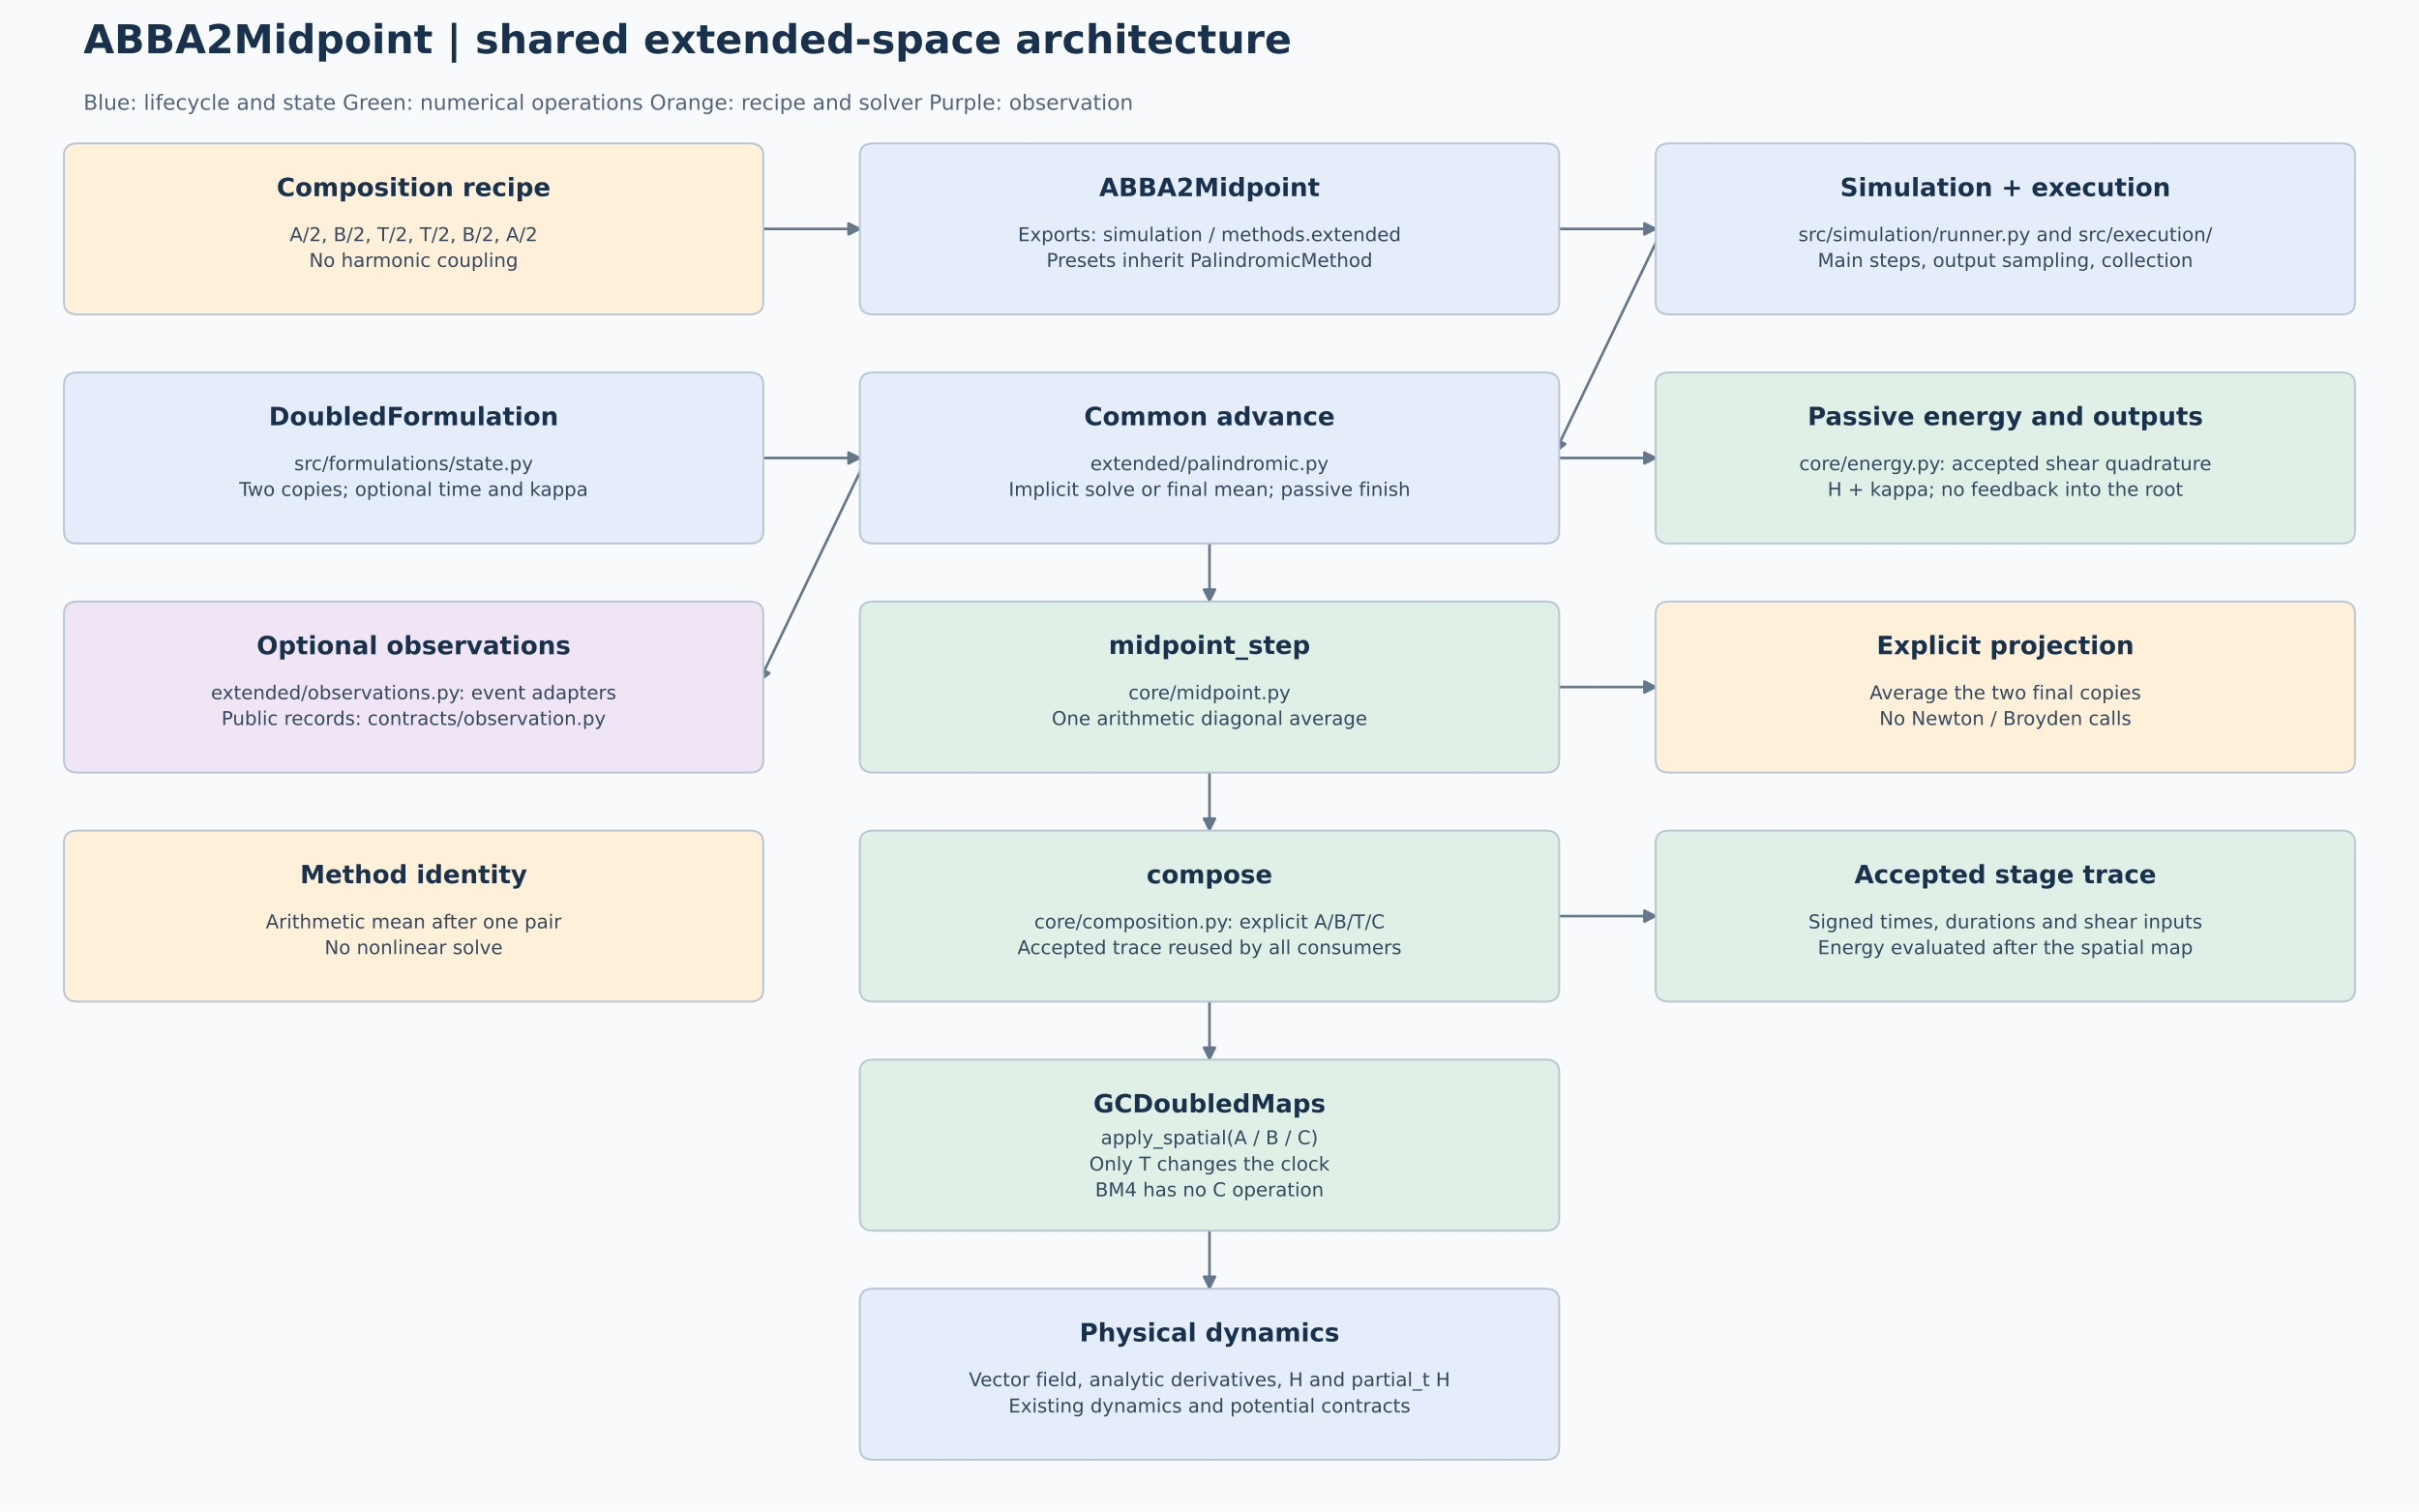
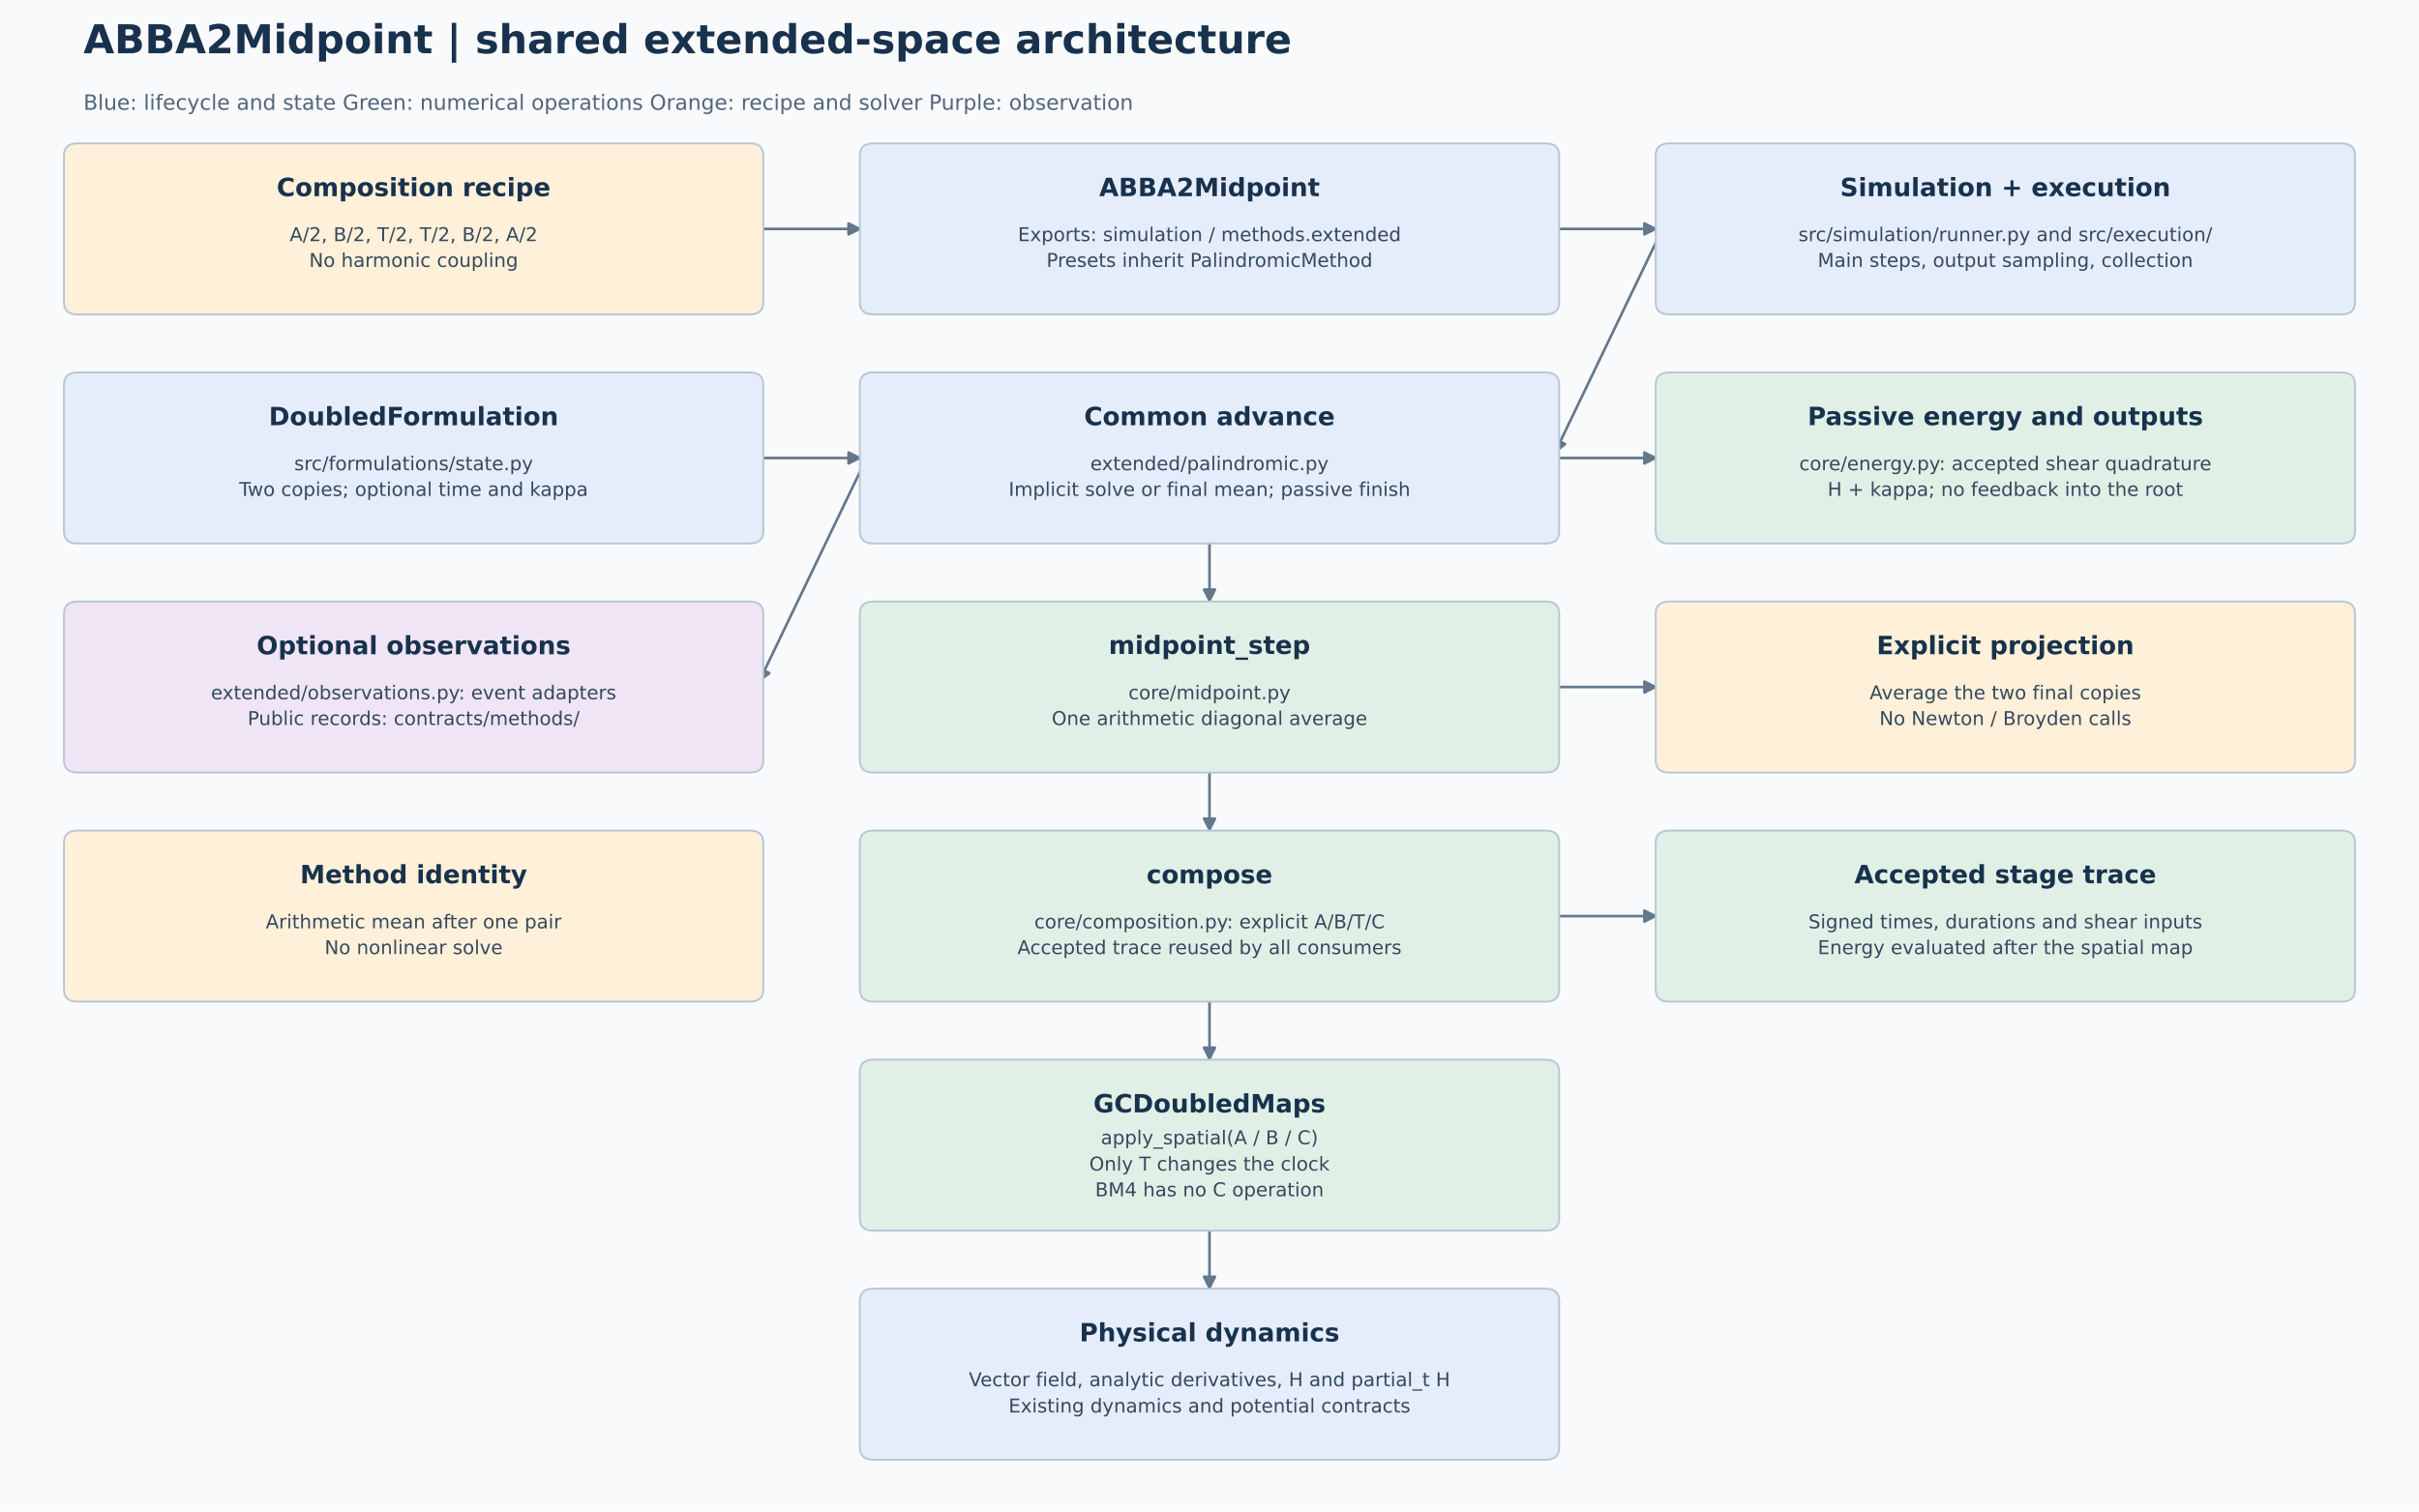
<svg xmlns="http://www.w3.org/2000/svg" width="1152pt" height="720pt" viewBox="0 0 1152 720" version="1.1">
  <defs>
    <style type="text/css">*{stroke-linejoin: round; stroke-linecap: butt}</style>
  </defs>
  <g id="figure_1">
    <g id="patch_1">
      <path d="M 0 720 L 1152 720 L 1152 0 L 0 0 z " style="fill: #f8fafc" />
    </g>
    <g id="axes_1">
      <g id="patch_2">
        <path d="M 362.288 109.039 Q 386.497 109.039 409.309 109.039 " clip-path="url(#pb098db616b)" style="fill: none; stroke: #64778b; stroke-width: 1.25; stroke-linecap: round" />
        <path d="M 404.109 106.439 L 409.309 109.039 L 404.109 111.639 z " clip-path="url(#pb098db616b)" style="fill: #64778b; stroke: #64778b; stroke-width: 1.25; stroke-linecap: round" />
      </g>
      <g id="patch_3">
        <path d="M 741.296 109.039 Q 765.505 109.039 788.317 109.039 " clip-path="url(#pb098db616b)" style="fill: none; stroke: #64778b; stroke-width: 1.25; stroke-linecap: round" />
        <path d="M 783.117 106.439 L 788.317 109.039 L 783.117 111.639 z " clip-path="url(#pb098db616b)" style="fill: #64778b; stroke: #64778b; stroke-width: 1.25; stroke-linecap: round" />
      </g>
      <g id="patch_4">
        <path d="M 790.847 110.841 Q 765.505 163.594 740.768 215.088 " clip-path="url(#pb098db616b)" style="fill: none; stroke: #64778b; stroke-width: 1.25; stroke-linecap: round" />
        <path d="M 745.363 211.527 L 740.768 215.088 L 740.676 209.275 z " clip-path="url(#pb098db616b)" style="fill: #64778b; stroke: #64778b; stroke-width: 1.25; stroke-linecap: round" />
      </g>
      <g id="patch_5">
        <path d="M 362.288 218.153 Q 386.497 218.153 409.309 218.153 " clip-path="url(#pb098db616b)" style="fill: none; stroke: #64778b; stroke-width: 1.25; stroke-linecap: round" />
        <path d="M 404.109 215.553 L 409.309 218.153 L 404.109 220.753 z " clip-path="url(#pb098db616b)" style="fill: #64778b; stroke: #64778b; stroke-width: 1.25; stroke-linecap: round" />
      </g>
      <g id="patch_6">
        <path d="M 576 257.976 Q 576 272.707 576 286.041 " clip-path="url(#pb098db616b)" style="fill: none; stroke: #64778b; stroke-width: 1.25; stroke-linecap: round" />
        <path d="M 578.6 280.841 L 576 286.041 L 573.4 280.841 z " clip-path="url(#pb098db616b)" style="fill: #64778b; stroke: #64778b; stroke-width: 1.25; stroke-linecap: round" />
      </g>
      <g id="patch_7">
        <path d="M 741.296 218.153 Q 765.505 218.153 788.317 218.153 " clip-path="url(#pb098db616b)" style="fill: none; stroke: #64778b; stroke-width: 1.25; stroke-linecap: round" />
        <path d="M 783.117 215.553 L 788.317 218.153 L 783.117 220.753 z " clip-path="url(#pb098db616b)" style="fill: #64778b; stroke: #64778b; stroke-width: 1.25; stroke-linecap: round" />
      </g>
      <g id="patch_8">
        <path d="M 411.839 219.954 Q 386.497 272.708 361.76 324.202 " clip-path="url(#pb098db616b)" style="fill: none; stroke: #64778b; stroke-width: 1.25; stroke-linecap: round" />
        <path d="M 366.355 320.64 L 361.76 324.202 L 361.668 318.389 z " clip-path="url(#pb098db616b)" style="fill: #64778b; stroke: #64778b; stroke-width: 1.25; stroke-linecap: round" />
      </g>
      <g id="patch_9">
        <path d="M 576 367.089 Q 576 381.821 576 395.155 " clip-path="url(#pb098db616b)" style="fill: none; stroke: #64778b; stroke-width: 1.25; stroke-linecap: round" />
        <path d="M 578.6 389.955 L 576 395.155 L 573.4 389.955 z " clip-path="url(#pb098db616b)" style="fill: #64778b; stroke: #64778b; stroke-width: 1.25; stroke-linecap: round" />
      </g>
      <g id="patch_10">
        <path d="M 741.296 327.266 Q 765.505 327.266 788.317 327.266 " clip-path="url(#pb098db616b)" style="fill: none; stroke: #64778b; stroke-width: 1.25; stroke-linecap: round" />
        <path d="M 783.117 324.666 L 788.317 327.266 L 783.117 329.866 z " clip-path="url(#pb098db616b)" style="fill: #64778b; stroke: #64778b; stroke-width: 1.25; stroke-linecap: round" />
      </g>
      <g id="patch_11">
        <path d="M 741.296 436.379 Q 765.505 436.379 788.317 436.379 " clip-path="url(#pb098db616b)" style="fill: none; stroke: #64778b; stroke-width: 1.25; stroke-linecap: round" />
        <path d="M 783.117 433.779 L 788.317 436.379 L 783.117 438.979 z " clip-path="url(#pb098db616b)" style="fill: #64778b; stroke: #64778b; stroke-width: 1.25; stroke-linecap: round" />
      </g>
      <g id="patch_12">
        <path d="M 576 476.203 Q 576 490.934 576 504.268 " clip-path="url(#pb098db616b)" style="fill: none; stroke: #64778b; stroke-width: 1.25; stroke-linecap: round" />
        <path d="M 578.6 499.068 L 576 504.268 L 573.4 499.068 z " clip-path="url(#pb098db616b)" style="fill: #64778b; stroke: #64778b; stroke-width: 1.25; stroke-linecap: round" />
      </g>
      <g id="patch_13">
        <path d="M 576 585.316 Q 576 600.048 576 613.382 " clip-path="url(#pb098db616b)" style="fill: none; stroke: #64778b; stroke-width: 1.25; stroke-linecap: round" />
        <path d="M 578.6 608.182 L 576 613.382 L 573.4 608.182 z " clip-path="url(#pb098db616b)" style="fill: #64778b; stroke: #64778b; stroke-width: 1.25; stroke-linecap: round" />
      </g>
      <g id="patch_14">
        <path d="M 36.922 149.775 L 357.062 149.775 Q 363.514 149.775 363.514 143.955 L 363.514 74.123 Q 363.514 68.304 357.062 68.304 L 36.922 68.304 Q 30.47 68.304 30.47 74.123 L 30.47 143.955 Q 30.47 149.775 36.922 149.775 z " clip-path="url(#pb098db616b)" style="fill: #fff0d9; stroke: #b8c6d4; stroke-width: 0.9; stroke-linejoin: miter" />
      </g>
      <g id="patch_15">
        <path d="M 415.93 149.775 L 736.07 149.775 Q 742.522 149.775 742.522 143.955 L 742.522 74.123 Q 742.522 68.304 736.07 68.304 L 415.93 68.304 Q 409.478 68.304 409.478 74.123 L 409.478 143.955 Q 409.478 149.775 415.93 149.775 z " clip-path="url(#pb098db616b)" style="fill: #e5ecfa; stroke: #b8c6d4; stroke-width: 0.9; stroke-linejoin: miter" />
      </g>
      <g id="patch_16">
        <path d="M 794.938 149.775 L 1115.078 149.775 Q 1121.53 149.775 1121.53 143.955 L 1121.53 74.123 Q 1121.53 68.304 1115.078 68.304 L 794.938 68.304 Q 788.486 68.304 788.486 74.123 L 788.486 143.955 Q 788.486 149.775 794.938 149.775 z " clip-path="url(#pb098db616b)" style="fill: #e5ecfa; stroke: #b8c6d4; stroke-width: 0.9; stroke-linejoin: miter" />
      </g>
      <g id="patch_17">
        <path d="M 36.922 258.888 L 357.062 258.888 Q 363.514 258.888 363.514 253.069 L 363.514 183.236 Q 363.514 177.417 357.062 177.417 L 36.922 177.417 Q 30.47 177.417 30.47 183.236 L 30.47 253.069 Q 30.47 258.888 36.922 258.888 z " clip-path="url(#pb098db616b)" style="fill: #e5ecfa; stroke: #b8c6d4; stroke-width: 0.9; stroke-linejoin: miter" />
      </g>
      <g id="patch_18">
        <path d="M 415.93 258.888 L 736.07 258.888 Q 742.522 258.888 742.522 253.069 L 742.522 183.236 Q 742.522 177.417 736.07 177.417 L 415.93 177.417 Q 409.478 177.417 409.478 183.236 L 409.478 253.069 Q 409.478 258.888 415.93 258.888 z " clip-path="url(#pb098db616b)" style="fill: #e5ecfa; stroke: #b8c6d4; stroke-width: 0.9; stroke-linejoin: miter" />
      </g>
      <g id="patch_19">
        <path d="M 794.938 258.888 L 1115.078 258.888 Q 1121.53 258.888 1121.53 253.069 L 1121.53 183.236 Q 1121.53 177.417 1115.078 177.417 L 794.938 177.417 Q 788.486 177.417 788.486 183.236 L 788.486 253.069 Q 788.486 258.888 794.938 258.888 z " clip-path="url(#pb098db616b)" style="fill: #e1f0e6; stroke: #b8c6d4; stroke-width: 0.9; stroke-linejoin: miter" />
      </g>
      <g id="patch_20">
        <path d="M 36.922 368.002 L 357.062 368.002 Q 363.514 368.002 363.514 362.182 L 363.514 292.35 Q 363.514 286.53 357.062 286.53 L 36.922 286.53 Q 30.47 286.53 30.47 292.35 L 30.47 362.182 Q 30.47 368.002 36.922 368.002 z " clip-path="url(#pb098db616b)" style="fill: #f0e5f5; stroke: #b8c6d4; stroke-width: 0.9; stroke-linejoin: miter" />
      </g>
      <g id="patch_21">
        <path d="M 415.93 368.002 L 736.07 368.002 Q 742.522 368.002 742.522 362.182 L 742.522 292.35 Q 742.522 286.53 736.07 286.53 L 415.93 286.53 Q 409.478 286.53 409.478 292.35 L 409.478 362.182 Q 409.478 368.002 415.93 368.002 z " clip-path="url(#pb098db616b)" style="fill: #e1f0e6; stroke: #b8c6d4; stroke-width: 0.9; stroke-linejoin: miter" />
      </g>
      <g id="patch_22">
        <path d="M 794.938 368.002 L 1115.078 368.002 Q 1121.53 368.002 1121.53 362.182 L 1121.53 292.35 Q 1121.53 286.53 1115.078 286.53 L 794.938 286.53 Q 788.486 286.53 788.486 292.35 L 788.486 362.182 Q 788.486 368.002 794.938 368.002 z " clip-path="url(#pb098db616b)" style="fill: #fff0d9; stroke: #b8c6d4; stroke-width: 0.9; stroke-linejoin: miter" />
      </g>
      <g id="patch_23">
        <path d="M 36.922 477.115 L 357.062 477.115 Q 363.514 477.115 363.514 471.296 L 363.514 401.463 Q 363.514 395.644 357.062 395.644 L 36.922 395.644 Q 30.47 395.644 30.47 401.463 L 30.47 471.296 Q 30.47 477.115 36.922 477.115 z " clip-path="url(#pb098db616b)" style="fill: #fff0d9; stroke: #b8c6d4; stroke-width: 0.9; stroke-linejoin: miter" />
      </g>
      <g id="patch_24">
        <path d="M 415.93 477.115 L 736.07 477.115 Q 742.522 477.115 742.522 471.296 L 742.522 401.463 Q 742.522 395.644 736.07 395.644 L 415.93 395.644 Q 409.478 395.644 409.478 401.463 L 409.478 471.296 Q 409.478 477.115 415.93 477.115 z " clip-path="url(#pb098db616b)" style="fill: #e1f0e6; stroke: #b8c6d4; stroke-width: 0.9; stroke-linejoin: miter" />
      </g>
      <g id="patch_25">
        <path d="M 794.938 477.115 L 1115.078 477.115 Q 1121.53 477.115 1121.53 471.296 L 1121.53 401.463 Q 1121.53 395.644 1115.078 395.644 L 794.938 395.644 Q 788.486 395.644 788.486 401.463 L 788.486 471.296 Q 788.486 477.115 794.938 477.115 z " clip-path="url(#pb098db616b)" style="fill: #e1f0e6; stroke: #b8c6d4; stroke-width: 0.9; stroke-linejoin: miter" />
      </g>
      <g id="patch_26">
        <path d="M 415.93 586.228 L 736.07 586.228 Q 742.522 586.228 742.522 580.409 L 742.522 510.576 Q 742.522 504.757 736.07 504.757 L 415.93 504.757 Q 409.478 504.757 409.478 510.576 L 409.478 580.409 Q 409.478 586.228 415.93 586.228 z " clip-path="url(#pb098db616b)" style="fill: #e1f0e6; stroke: #b8c6d4; stroke-width: 0.9; stroke-linejoin: miter" />
      </g>
      <g id="patch_27">
        <path d="M 415.93 695.342 L 736.07 695.342 Q 742.522 695.342 742.522 689.522 L 742.522 619.69 Q 742.522 613.871 736.07 613.871 L 415.93 613.871 Q 409.478 613.871 409.478 619.69 L 409.478 689.522 Q 409.478 695.342 415.93 695.342 z " clip-path="url(#pb098db616b)" style="fill: #e5ecfa; stroke: #b8c6d4; stroke-width: 0.9; stroke-linejoin: miter" />
      </g>
      <g id="text_1">
        <text style="font-weight: 700; font-size: 19px; font-family: 'DejaVu Sans', 'Bitstream Vera Sans', 'Computer Modern Sans Serif', 'Lucida Grande', 'Verdana', 'Geneva', 'Lucid', 'Arial', 'Helvetica', 'Avant Garde', sans-serif; text-anchor: start; fill: #18324d" x="39.744" y="25.386" transform="rotate(-0 39.744 25.38557)">ABBA2Midpoint | shared extended-space architecture</text>
      </g>
      <g id="text_2">
        <text style="font-size: 10px; font-family: 'DejaVu Sans', 'Bitstream Vera Sans', 'Computer Modern Sans Serif', 'Lucida Grande', 'Verdana', 'Geneva', 'Lucid', 'Arial', 'Helvetica', 'Avant Garde', sans-serif; text-anchor: start; fill: #53657a" x="39.744" y="52.3" transform="rotate(-0 39.744 52.30021)">Blue: lifecycle and state    Green: numerical operations    Orange: recipe and solver    Purple: observation</text>
      </g>
      <g id="text_3">
        <text style="font-weight: 700; font-size: 12px; font-family: 'DejaVu Sans', 'Bitstream Vera Sans', 'Computer Modern Sans Serif', 'Lucida Grande', 'Verdana', 'Geneva', 'Lucid', 'Arial', 'Helvetica', 'Avant Garde', sans-serif; text-anchor: middle; fill: #18324d" x="196.992" y="93.437" transform="rotate(-0 196.992 93.43744)">Composition recipe</text>
      </g>
      <g id="text_4">
        <text style="font-size: 9.1px; font-family: 'DejaVu Sans', 'Bitstream Vera Sans', 'Computer Modern Sans Serif', 'Lucida Grande', 'Verdana', 'Geneva', 'Lucid', 'Arial', 'Helvetica', 'Avant Garde', sans-serif; fill: #34495e" transform="translate(137.9387 114.8745)">A/2, B/2, T/2, T/2, B/2, A/2</text>
        <text style="font-size: 9.1px; font-family: 'DejaVu Sans', 'Bitstream Vera Sans', 'Computer Modern Sans Serif', 'Lucida Grande', 'Verdana', 'Geneva', 'Lucid', 'Arial', 'Helvetica', 'Avant Garde', sans-serif; fill: #34495e" transform="translate(147.2257 127.1389)">No harmonic coupling</text>
      </g>
      <g id="text_5">
        <text style="font-weight: 700; font-size: 12px; font-family: 'DejaVu Sans', 'Bitstream Vera Sans', 'Computer Modern Sans Serif', 'Lucida Grande', 'Verdana', 'Geneva', 'Lucid', 'Arial', 'Helvetica', 'Avant Garde', sans-serif; text-anchor: middle; fill: #18324d" x="576" y="93.437" transform="rotate(-0 576 93.43744)">ABBA2Midpoint</text>
      </g>
      <g id="text_6">
        <text style="font-size: 9.1px; font-family: 'DejaVu Sans', 'Bitstream Vera Sans', 'Computer Modern Sans Serif', 'Lucida Grande', 'Verdana', 'Geneva', 'Lucid', 'Arial', 'Helvetica', 'Avant Garde', sans-serif; fill: #34495e" transform="translate(484.7689 114.8745)">Exports: simulation / methods.extended</text>
        <text style="font-size: 9.1px; font-family: 'DejaVu Sans', 'Bitstream Vera Sans', 'Computer Modern Sans Serif', 'Lucida Grande', 'Verdana', 'Geneva', 'Lucid', 'Arial', 'Helvetica', 'Avant Garde', sans-serif; fill: #34495e" transform="translate(498.3606 127.1389)">Presets inherit PalindromicMethod</text>
      </g>
      <g id="text_7">
        <text style="font-weight: 700; font-size: 12px; font-family: 'DejaVu Sans', 'Bitstream Vera Sans', 'Computer Modern Sans Serif', 'Lucida Grande', 'Verdana', 'Geneva', 'Lucid', 'Arial', 'Helvetica', 'Avant Garde', sans-serif; text-anchor: middle; fill: #18324d" x="955.008" y="93.437" transform="rotate(-0 955.008 93.43744)">Simulation + execution</text>
      </g>
      <g id="text_8">
        <text style="font-size: 9.1px; font-family: 'DejaVu Sans', 'Bitstream Vera Sans', 'Computer Modern Sans Serif', 'Lucida Grande', 'Verdana', 'Geneva', 'Lucid', 'Arial', 'Helvetica', 'Avant Garde', sans-serif; fill: #34495e" transform="translate(856.4514 114.8745)">src/simulation/runner.py and src/execution/</text>
        <text style="font-size: 9.1px; font-family: 'DejaVu Sans', 'Bitstream Vera Sans', 'Computer Modern Sans Serif', 'Lucida Grande', 'Verdana', 'Geneva', 'Lucid', 'Arial', 'Helvetica', 'Avant Garde', sans-serif; fill: #34495e" transform="translate(865.6403 127.1389)">Main steps, output sampling, collection</text>
      </g>
      <g id="text_9">
        <text style="font-weight: 700; font-size: 12px; font-family: 'DejaVu Sans', 'Bitstream Vera Sans', 'Computer Modern Sans Serif', 'Lucida Grande', 'Verdana', 'Geneva', 'Lucid', 'Arial', 'Helvetica', 'Avant Garde', sans-serif; text-anchor: middle; fill: #18324d" x="196.992" y="202.551" transform="rotate(-0 196.992 202.5508)">DoubledFormulation</text>
      </g>
      <g id="text_10">
        <text style="font-size: 9.1px; font-family: 'DejaVu Sans', 'Bitstream Vera Sans', 'Computer Modern Sans Serif', 'Lucida Grande', 'Verdana', 'Geneva', 'Lucid', 'Arial', 'Helvetica', 'Avant Garde', sans-serif; fill: #34495e" transform="translate(140.1028 223.9879)">src/formulations/state.py</text>
        <text style="font-size: 9.1px; font-family: 'DejaVu Sans', 'Bitstream Vera Sans', 'Computer Modern Sans Serif', 'Lucida Grande', 'Verdana', 'Geneva', 'Lucid', 'Arial', 'Helvetica', 'Avant Garde', sans-serif; fill: #34495e" transform="translate(113.8983 236.2523)">Two copies; optional time and kappa</text>
      </g>
      <g id="text_11">
        <text style="font-weight: 700; font-size: 12px; font-family: 'DejaVu Sans', 'Bitstream Vera Sans', 'Computer Modern Sans Serif', 'Lucida Grande', 'Verdana', 'Geneva', 'Lucid', 'Arial', 'Helvetica', 'Avant Garde', sans-serif; text-anchor: middle; fill: #18324d" x="576" y="202.551" transform="rotate(-0 576 202.5508)">Common advance</text>
      </g>
      <g id="text_12">
        <text style="font-size: 9.1px; font-family: 'DejaVu Sans', 'Bitstream Vera Sans', 'Computer Modern Sans Serif', 'Lucida Grande', 'Verdana', 'Geneva', 'Lucid', 'Arial', 'Helvetica', 'Avant Garde', sans-serif; fill: #34495e" transform="translate(519.2558 223.9879)">extended/palindromic.py</text>
        <text style="font-size: 9.1px; font-family: 'DejaVu Sans', 'Bitstream Vera Sans', 'Computer Modern Sans Serif', 'Lucida Grande', 'Verdana', 'Geneva', 'Lucid', 'Arial', 'Helvetica', 'Avant Garde', sans-serif; fill: #34495e" transform="translate(480.3384 236.2523)">Implicit solve or final mean; passive finish</text>
      </g>
      <g id="text_13">
        <text style="font-weight: 700; font-size: 12px; font-family: 'DejaVu Sans', 'Bitstream Vera Sans', 'Computer Modern Sans Serif', 'Lucida Grande', 'Verdana', 'Geneva', 'Lucid', 'Arial', 'Helvetica', 'Avant Garde', sans-serif; text-anchor: middle; fill: #18324d" x="955.008" y="202.504" transform="rotate(-0 955.008 202.504)">Passive energy and outputs</text>
      </g>
      <g id="text_14">
        <text style="font-size: 9.1px; font-family: 'DejaVu Sans', 'Bitstream Vera Sans', 'Computer Modern Sans Serif', 'Lucida Grande', 'Verdana', 'Geneva', 'Lucid', 'Arial', 'Helvetica', 'Avant Garde', sans-serif; fill: #34495e" transform="translate(856.8389 223.9879)">core/energy.py: accepted shear quadrature</text>
        <text style="font-size: 9.1px; font-family: 'DejaVu Sans', 'Bitstream Vera Sans', 'Computer Modern Sans Serif', 'Lucida Grande', 'Verdana', 'Geneva', 'Lucid', 'Arial', 'Helvetica', 'Avant Garde', sans-serif; fill: #34495e" transform="translate(870.3368 236.2523)">H + kappa; no feedback into the root</text>
      </g>
      <g id="text_15">
        <text style="font-weight: 700; font-size: 12px; font-family: 'DejaVu Sans', 'Bitstream Vera Sans', 'Computer Modern Sans Serif', 'Lucida Grande', 'Verdana', 'Geneva', 'Lucid', 'Arial', 'Helvetica', 'Avant Garde', sans-serif; text-anchor: middle; fill: #18324d" x="196.992" y="311.664" transform="rotate(-0 196.992 311.6642)">Optional observations</text>
      </g>
      <g id="text_16">
        <text style="font-size: 9.1px; font-family: 'DejaVu Sans', 'Bitstream Vera Sans', 'Computer Modern Sans Serif', 'Lucida Grande', 'Verdana', 'Geneva', 'Lucid', 'Arial', 'Helvetica', 'Avant Garde', sans-serif; fill: #34495e" transform="translate(100.4623 333.1013)">extended/observations.py: event adapters</text>
-         <text style="font-size: 9.1px; font-family: 'DejaVu Sans', 'Bitstream Vera Sans', 'Computer Modern Sans Serif', 'Lucida Grande', 'Verdana', 'Geneva', 'Lucid', 'Arial', 'Helvetica', 'Avant Garde', sans-serif; fill: #34495e" transform="translate(105.4602 345.3657)">Public records: contracts/observation.py</text>
+         <text style="font-size: 9.1px; font-family: 'DejaVu Sans', 'Bitstream Vera Sans', 'Computer Modern Sans Serif', 'Lucida Grande', 'Verdana', 'Geneva', 'Lucid', 'Arial', 'Helvetica', 'Avant Garde', sans-serif; fill: #34495e" transform="translate(117.923 345.3657)">Public records: contracts/methods/</text>
      </g>
      <g id="text_17">
        <text style="font-weight: 700; font-size: 12px; font-family: 'DejaVu Sans', 'Bitstream Vera Sans', 'Computer Modern Sans Serif', 'Lucida Grande', 'Verdana', 'Geneva', 'Lucid', 'Arial', 'Helvetica', 'Avant Garde', sans-serif; text-anchor: middle; fill: #18324d" x="576" y="311.497" transform="rotate(-0 576 311.4974)">midpoint_step</text>
      </g>
      <g id="text_18">
        <text style="font-size: 9.1px; font-family: 'DejaVu Sans', 'Bitstream Vera Sans', 'Computer Modern Sans Serif', 'Lucida Grande', 'Verdana', 'Geneva', 'Lucid', 'Arial', 'Helvetica', 'Avant Garde', sans-serif; fill: #34495e" transform="translate(537.3975 333.1013)">core/midpoint.py</text>
        <text style="font-size: 9.1px; font-family: 'DejaVu Sans', 'Bitstream Vera Sans', 'Computer Modern Sans Serif', 'Lucida Grande', 'Verdana', 'Geneva', 'Lucid', 'Arial', 'Helvetica', 'Avant Garde', sans-serif; fill: #34495e" transform="translate(500.8482 345.3657)">One arithmetic diagonal average</text>
      </g>
      <g id="text_19">
        <text style="font-weight: 700; font-size: 12px; font-family: 'DejaVu Sans', 'Bitstream Vera Sans', 'Computer Modern Sans Serif', 'Lucida Grande', 'Verdana', 'Geneva', 'Lucid', 'Arial', 'Helvetica', 'Avant Garde', sans-serif; text-anchor: middle; fill: #18324d" x="955.008" y="311.617" transform="rotate(-0 955.008 311.6174)">Explicit projection</text>
      </g>
      <g id="text_20">
        <text style="font-size: 9.1px; font-family: 'DejaVu Sans', 'Bitstream Vera Sans', 'Computer Modern Sans Serif', 'Lucida Grande', 'Verdana', 'Geneva', 'Lucid', 'Arial', 'Helvetica', 'Avant Garde', sans-serif; fill: #34495e" transform="translate(890.3731 333.1013)">Average the two final copies</text>
        <text style="font-size: 9.1px; font-family: 'DejaVu Sans', 'Bitstream Vera Sans', 'Computer Modern Sans Serif', 'Lucida Grande', 'Verdana', 'Geneva', 'Lucid', 'Arial', 'Helvetica', 'Avant Garde', sans-serif; fill: #34495e" transform="translate(894.9999 345.3657)">No Newton / Broyden calls</text>
      </g>
      <g id="text_21">
        <text style="font-weight: 700; font-size: 12px; font-family: 'DejaVu Sans', 'Bitstream Vera Sans', 'Computer Modern Sans Serif', 'Lucida Grande', 'Verdana', 'Geneva', 'Lucid', 'Arial', 'Helvetica', 'Avant Garde', sans-serif; text-anchor: middle; fill: #18324d" x="196.992" y="420.731" transform="rotate(-0 196.992 420.7308)">Method identity</text>
      </g>
      <g id="text_22">
        <text style="font-size: 9.1px; font-family: 'DejaVu Sans', 'Bitstream Vera Sans', 'Computer Modern Sans Serif', 'Lucida Grande', 'Verdana', 'Geneva', 'Lucid', 'Arial', 'Helvetica', 'Avant Garde', sans-serif; fill: #34495e" transform="translate(126.5658 442.2147)">Arithmetic mean after one pair</text>
        <text style="font-size: 9.1px; font-family: 'DejaVu Sans', 'Bitstream Vera Sans', 'Computer Modern Sans Serif', 'Lucida Grande', 'Verdana', 'Geneva', 'Lucid', 'Arial', 'Helvetica', 'Avant Garde', sans-serif; fill: #34495e" transform="translate(154.5796 454.4791)">No nonlinear solve</text>
      </g>
      <g id="text_23">
        <text style="font-weight: 700; font-size: 12px; font-family: 'DejaVu Sans', 'Bitstream Vera Sans', 'Computer Modern Sans Serif', 'Lucida Grande', 'Verdana', 'Geneva', 'Lucid', 'Arial', 'Helvetica', 'Avant Garde', sans-serif; text-anchor: middle; fill: #18324d" x="576" y="420.778" transform="rotate(-0 576 420.7776)">compose</text>
      </g>
      <g id="text_24">
        <text style="font-size: 9.1px; font-family: 'DejaVu Sans', 'Bitstream Vera Sans', 'Computer Modern Sans Serif', 'Lucida Grande', 'Verdana', 'Geneva', 'Lucid', 'Arial', 'Helvetica', 'Avant Garde', sans-serif; fill: #34495e" transform="translate(492.5829 442.2147)">core/composition.py: explicit A/B/T/C</text>
        <text style="font-size: 9.1px; font-family: 'DejaVu Sans', 'Bitstream Vera Sans', 'Computer Modern Sans Serif', 'Lucida Grande', 'Verdana', 'Geneva', 'Lucid', 'Arial', 'Helvetica', 'Avant Garde', sans-serif; fill: #34495e" transform="translate(484.5258 454.4791)">Accepted trace reused by all consumers</text>
      </g>
      <g id="text_25">
        <text style="font-weight: 700; font-size: 12px; font-family: 'DejaVu Sans', 'Bitstream Vera Sans', 'Computer Modern Sans Serif', 'Lucida Grande', 'Verdana', 'Geneva', 'Lucid', 'Arial', 'Helvetica', 'Avant Garde', sans-serif; text-anchor: middle; fill: #18324d" x="955.008" y="420.731" transform="rotate(-0 955.008 420.7308)">Accepted stage trace</text>
      </g>
      <g id="text_26">
        <text style="font-size: 9.1px; font-family: 'DejaVu Sans', 'Bitstream Vera Sans', 'Computer Modern Sans Serif', 'Lucida Grande', 'Verdana', 'Geneva', 'Lucid', 'Arial', 'Helvetica', 'Avant Garde', sans-serif; fill: #34495e" transform="translate(861.2062 442.2147)">Signed times, durations and shear inputs</text>
        <text style="font-size: 9.1px; font-family: 'DejaVu Sans', 'Bitstream Vera Sans', 'Computer Modern Sans Serif', 'Lucida Grande', 'Verdana', 'Geneva', 'Lucid', 'Arial', 'Helvetica', 'Avant Garde', sans-serif; fill: #34495e" transform="translate(865.6709 454.4791)">Energy evaluated after the spatial map</text>
      </g>
      <g id="text_27">
        <text style="font-weight: 700; font-size: 12px; font-family: 'DejaVu Sans', 'Bitstream Vera Sans', 'Computer Modern Sans Serif', 'Lucida Grande', 'Verdana', 'Geneva', 'Lucid', 'Arial', 'Helvetica', 'Avant Garde', sans-serif; text-anchor: middle; fill: #18324d" x="576" y="529.891" transform="rotate(-0 576 529.891)">GCDoubledMaps</text>
      </g>
      <g id="text_28">
        <text style="font-size: 9.1px; font-family: 'DejaVu Sans', 'Bitstream Vera Sans', 'Computer Modern Sans Serif', 'Lucida Grande', 'Verdana', 'Geneva', 'Lucid', 'Arial', 'Helvetica', 'Avant Garde', sans-serif; fill: #34495e" transform="translate(524.2437 545.0694)">apply_spatial(A / B / C)</text>
        <text style="font-size: 9.1px; font-family: 'DejaVu Sans', 'Bitstream Vera Sans', 'Computer Modern Sans Serif', 'Lucida Grande', 'Verdana', 'Geneva', 'Lucid', 'Arial', 'Helvetica', 'Avant Garde', sans-serif; fill: #34495e" transform="translate(518.7454 557.5869)">Only T changes the clock</text>
        <text style="font-size: 9.1px; font-family: 'DejaVu Sans', 'Bitstream Vera Sans', 'Computer Modern Sans Serif', 'Lucida Grande', 'Verdana', 'Geneva', 'Lucid', 'Arial', 'Helvetica', 'Avant Garde', sans-serif; fill: #34495e" transform="translate(521.5401 569.8512)">BM4 has no C operation</text>
      </g>
      <g id="text_29">
        <text style="font-weight: 700; font-size: 12px; font-family: 'DejaVu Sans', 'Bitstream Vera Sans', 'Computer Modern Sans Serif', 'Lucida Grande', 'Verdana', 'Geneva', 'Lucid', 'Arial', 'Helvetica', 'Avant Garde', sans-serif; text-anchor: middle; fill: #18324d" x="576" y="638.958" transform="rotate(-0 576 638.9576)">Physical dynamics</text>
      </g>
      <g id="text_30">
        <text style="font-size: 9.1px; font-family: 'DejaVu Sans', 'Bitstream Vera Sans', 'Computer Modern Sans Serif', 'Lucida Grande', 'Verdana', 'Geneva', 'Lucid', 'Arial', 'Helvetica', 'Avant Garde', sans-serif; fill: #34495e" transform="translate(461.3763 660.315)">Vector field, analytic derivatives, H and partial_t H</text>
        <text style="font-size: 9.1px; font-family: 'DejaVu Sans', 'Bitstream Vera Sans', 'Computer Modern Sans Serif', 'Lucida Grande', 'Verdana', 'Geneva', 'Lucid', 'Arial', 'Helvetica', 'Avant Garde', sans-serif; fill: #34495e" transform="translate(480.3043 672.8324)">Existing dynamics and potential contracts</text>
      </g>
    </g>
  </g>
  <defs>
    <clipPath id="pb098db616b">
      <rect x="11.52" y="7.2" width="1128.96" height="705.6" />
    </clipPath>
  </defs>
</svg>
